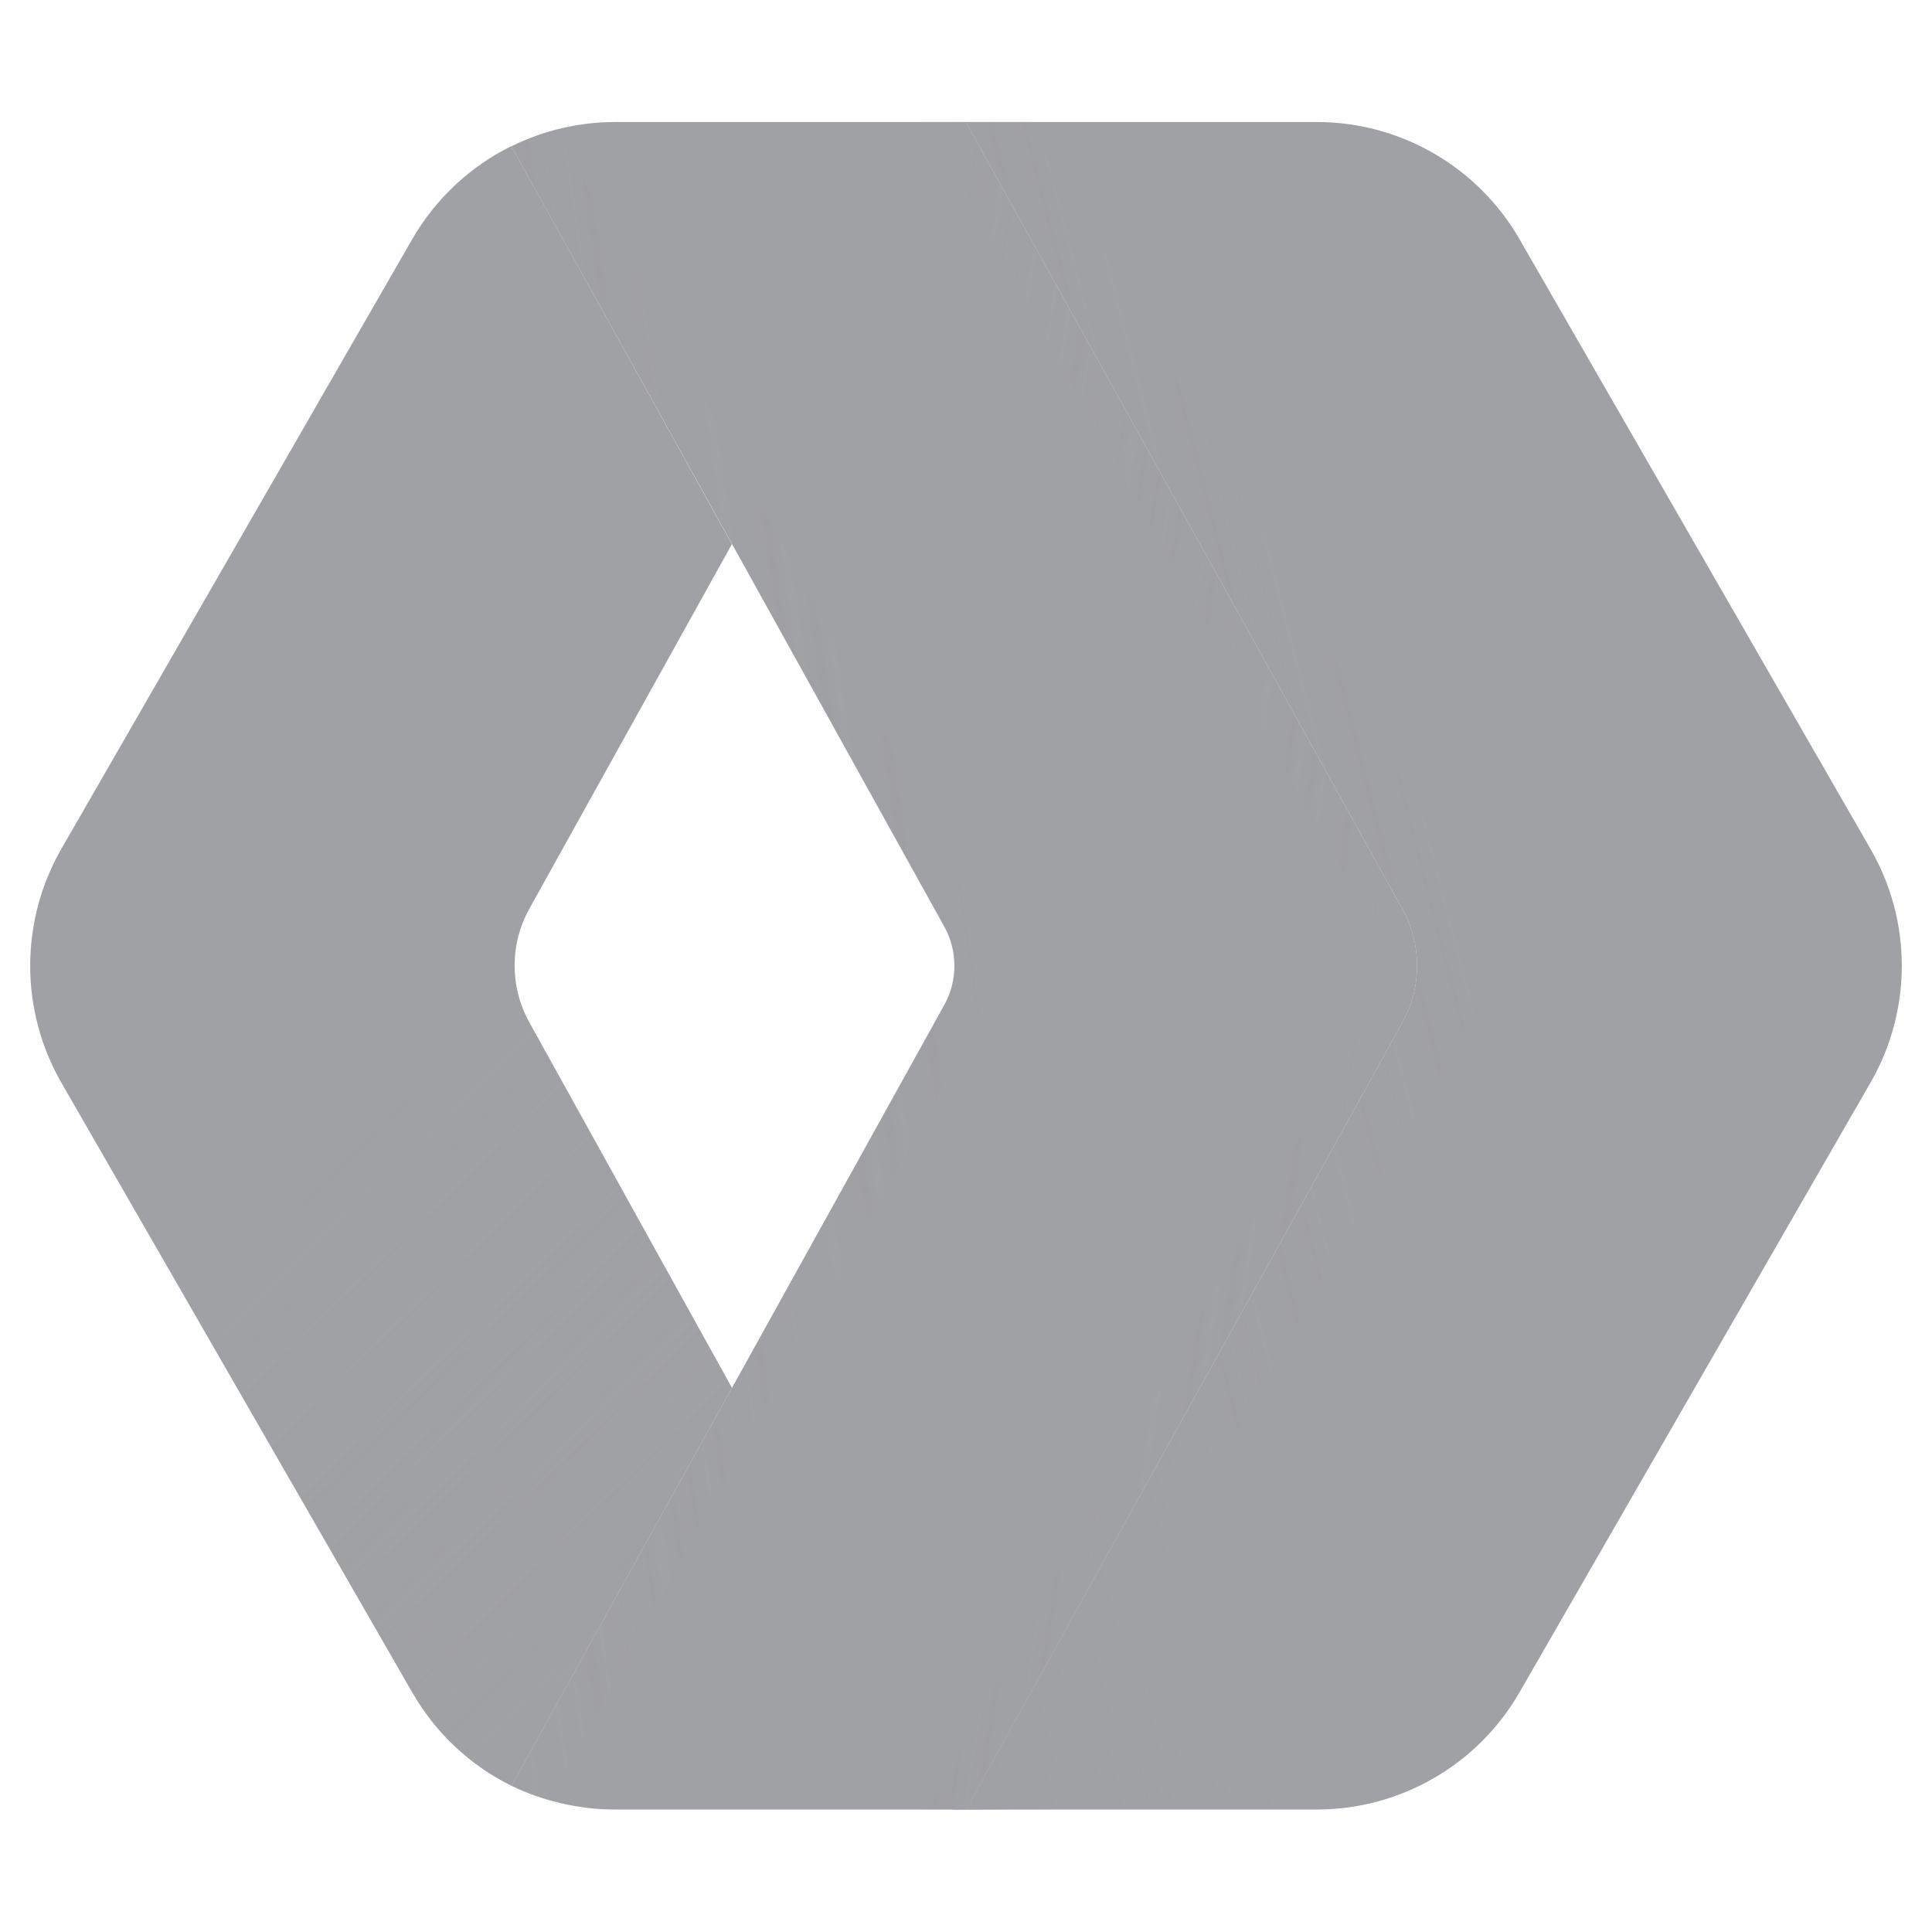
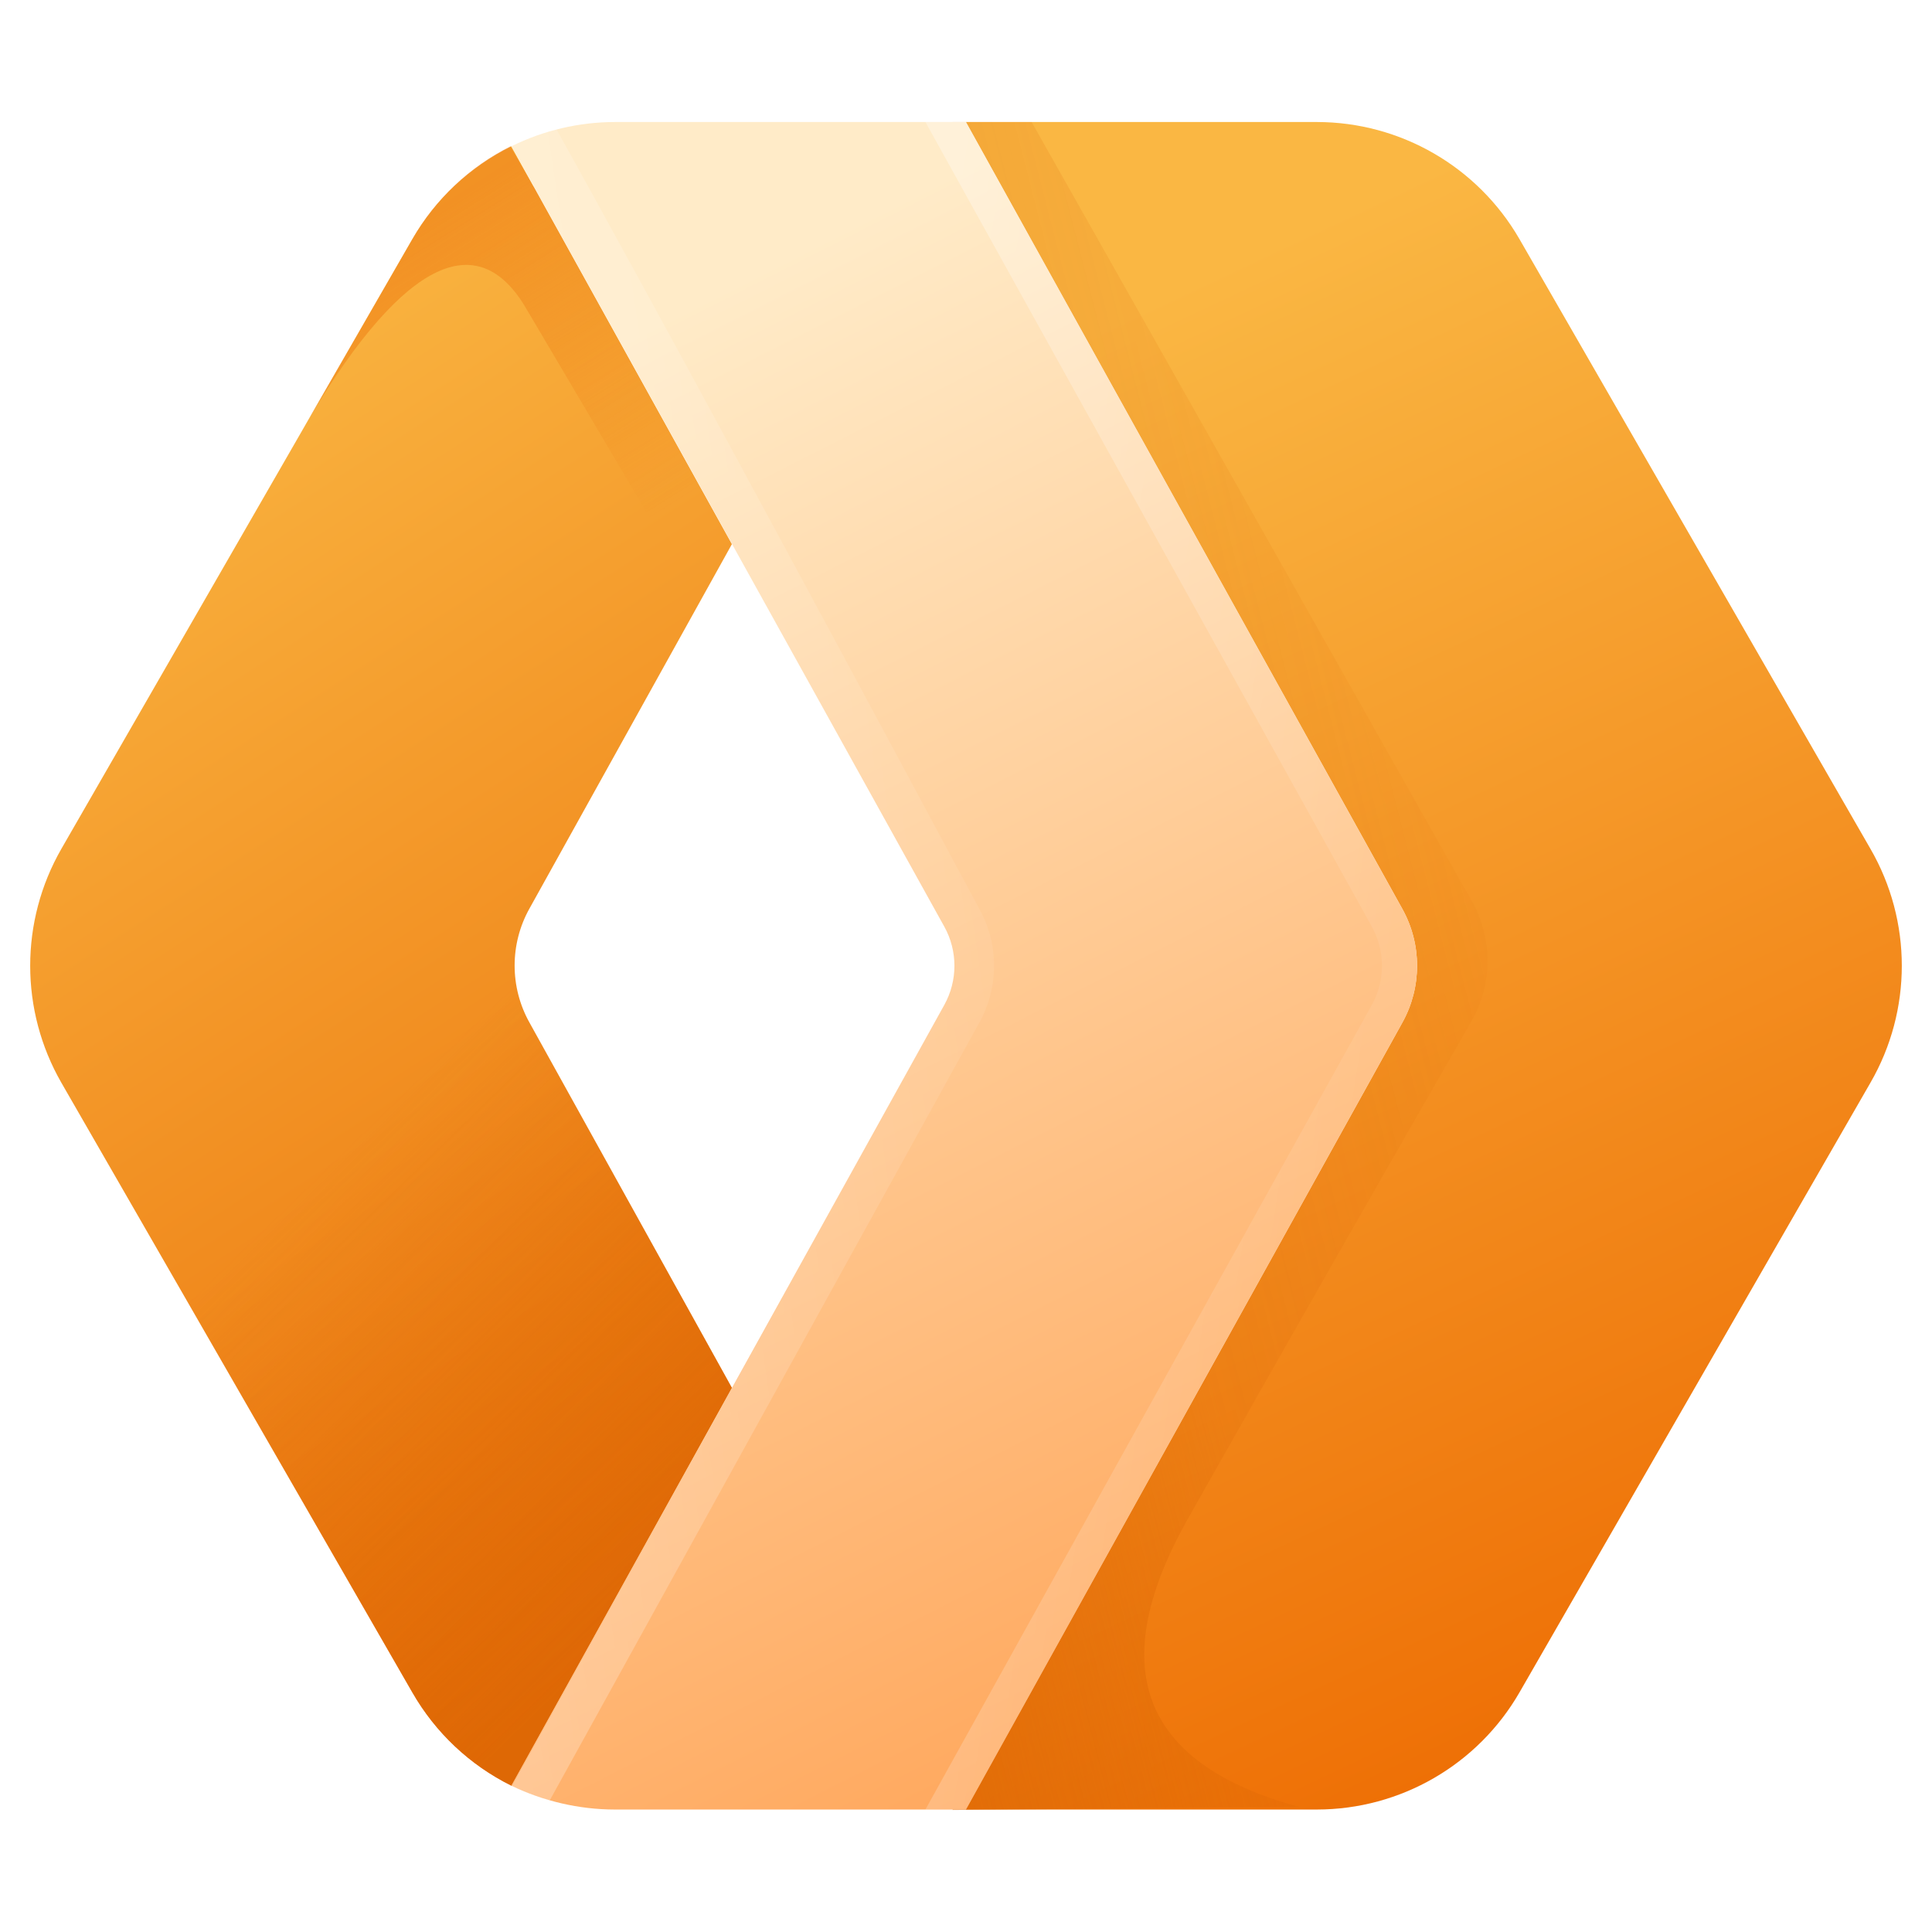
<svg xmlns="http://www.w3.org/2000/svg" viewBox="0 0 128 128">
  <linearGradient id="a" x1="-.556" x2="-.628" y1="128.705" y2="128.977" gradientTransform="matrix(155.9359 0 0 -364.3 119.128 47001.098)" gradientUnits="userSpaceOnUse">
-     <stop offset="0" stop-color="#a0a1a4" />
-     <stop offset="1" stop-color="#a0a1a4" />
+     <stop offset="0" stop-color="#eb6f07" />
+     <stop offset="1" stop-color="#fab743" />
  </linearGradient>
  <path fill="url(#a)" d="M33.882 9.694 48.491 36.05 35.075 60.199a7.75 7.75 0 0 0 0 7.543l13.416 24.209-14.609 26.356a15.501 15.501 0 0 1-6.559-6.172L4.068 71.737a15.563 15.563 0 0 1 0-15.503l23.255-40.398a15.501 15.501 0 0 1 6.559-6.142z" />
  <linearGradient id="b" x1="-.594" x2="-.715" y1="129.358" y2="129.519" gradientTransform="matrix(149.7049 0 0 -194.8 131.59 25305.098)" gradientUnits="userSpaceOnUse">
-     <stop offset="0" stop-color="#a0a1a4" />
-     <stop offset="1" stop-color="#a0a1a4" stop-opacity="0" />
+     <stop offset="0" stop-color="#d96504" />
+     <stop offset="1" stop-color="#d96504" stop-opacity="0" />
  </linearGradient>
  <path fill="url(#b)" d="M35.075 60.229a7.75 7.75 0 0 0 0 7.513l13.416 24.209-14.609 26.356a15.501 15.501 0 0 1-6.559-6.172L4.068 71.737c-1.848-3.19 8.497-7.006 31.007-11.478v-.03z" opacity=".7" />
  <linearGradient id="c" x1="-2.234" x2="-2.109" y1="128.901" y2="128.689" gradientTransform="matrix(95.8 0 0 -101.1 239.4 13048.3)" gradientUnits="userSpaceOnUse">
-     <stop offset="0" stop-color="#a0a1a4" />
-     <stop offset="1" stop-color="#a0a1a4" stop-opacity="0" />
+     <stop offset="0" stop-color="#eb6f07" />
+     <stop offset="1" stop-color="#eb720a" stop-opacity="0" />
  </linearGradient>
  <path fill="url(#c)" d="m35.373 12.347 13.118 23.702-2.176 3.786-11.568-19.587c-3.339-5.456-8.437-2.624-14.818 8.408l.954-1.64 6.44-11.18a15.51 15.51 0 0 1 6.499-6.142l1.521 2.653h.03z" opacity=".5" />
  <linearGradient id="d" x1="-.847" x2="-.919" y1="128.688" y2="128.96" gradientTransform="matrix(207.975 0 0 -375 275.025 48376)" gradientUnits="userSpaceOnUse">
-     <stop offset="0" stop-color="#a0a1a4" />
-     <stop offset="1" stop-color="#a0a1a4" />
+     <stop offset="0" stop-color="#ee6f05" />
+     <stop offset="1" stop-color="#fab743" />
  </linearGradient>
  <path fill="url(#d)" d="m100.665 15.835 23.255 40.398a15.485 15.485 0 0 1 0 15.503l-23.255 40.398a15.504 15.504 0 0 1-13.416 7.752H63.994l28.92-52.145a7.75 7.75 0 0 0 0-7.513L63.994 8.084h23.255a15.502 15.502 0 0 1 13.416 7.751z" />
  <linearGradient id="e" x1="-2.602" x2="-2.229" y1="128.679" y2="128.977" gradientTransform="matrix(118.9101 0 0 -375.1 361.09 48388.902)" gradientUnits="userSpaceOnUse">
-     <stop offset="0" stop-color="#a0a1a4" stop-opacity=".8" />
-     <stop offset=".498" stop-color="#a0a1a4" stop-opacity=".2" />
-     <stop offset="1" stop-color="#a0a1a4" stop-opacity="0" />
+     <stop offset="0" stop-color="#d96504" stop-opacity=".8" />
+     <stop offset=".498" stop-color="#d96504" stop-opacity=".2" />
+     <stop offset="1" stop-color="#d96504" stop-opacity="0" />
  </linearGradient>
  <path fill="url(#e)" d="m86.057 119.708-22.957.208 27.787-52.413a8.053 8.053 0 0 0 0-7.573L63.1 8.084h5.247l29.158 51.608a8.048 8.048 0 0 1-.03 7.99 4670.283 4670.283 0 0 0-18.693 32.796c-5.665 9.957-3.22 16.367 7.275 19.23z" />
  <linearGradient id="f" x1="-.561" x2="-.634" y1="128.688" y2="128.96" gradientTransform="matrix(201.2571 0 0 -375 180.743 48376)" gradientUnits="userSpaceOnUse">
-     <stop offset="0" stop-color="#a0a1a4" />
-     <stop offset="1" stop-color="#a0a1a4" />
+     <stop offset="0" stop-color="#ffa95f" />
+     <stop offset="1" stop-color="#ffebc8" />
  </linearGradient>
  <path fill="url(#f)" d="M40.739 119.886c-2.385 0-4.77-.566-6.857-1.58l28.681-51.727a5.353 5.353 0 0 0 0-5.188L33.882 9.694a15.492 15.492 0 0 1 6.857-1.61h23.255l28.92 52.145a7.75 7.75 0 0 1 0 7.513l-28.92 52.145H40.739z" />
  <linearGradient id="g" x1="-2.816" x2="-2.552" y1="128.861" y2="128.719" gradientTransform="matrix(109.2571 0 0 -375 364.743 48376)" gradientUnits="userSpaceOnUse">
-     <stop offset="0" stop-color="#a0a1a4" stop-opacity=".5" />
-     <stop offset="1" stop-color="#a0a1a4" stop-opacity=".1" />
+     <stop offset="0" stop-color="#fff" stop-opacity=".5" />
+     <stop offset="1" stop-color="#fff" stop-opacity=".1" />
  </linearGradient>
  <path fill="url(#g)" d="M90.886 61.391 61.311 8.084h2.683l28.92 52.145a7.75 7.75 0 0 1 0 7.513l-28.92 52.145h-2.683l29.576-53.308a5.35 5.35 0 0 0-.001-5.188z" opacity=".6" />
  <linearGradient id="h" x1="-2.34" x2="-2.001" y1="128.779" y2="128.952" gradientTransform="matrix(107.2571 0 0 -371.4 274.743 47913.2)" gradientUnits="userSpaceOnUse">
-     <stop offset="0" stop-color="#a0a1a4" stop-opacity=".5" />
-     <stop offset="1" stop-color="#a0a1a4" stop-opacity=".1" />
+     <stop offset="0" stop-color="#fff" stop-opacity=".5" />
+     <stop offset="1" stop-color="#fff" stop-opacity=".1" />
  </linearGradient>
  <path fill="url(#h)" d="M62.563 61.391 33.882 9.694c.894-.477 1.968-.835 2.981-1.133 6.321 11.359 15.652 28.592 28.025 51.668a7.75 7.75 0 0 1 0 7.513L36.416 119.29c-1.014-.298-1.55-.507-2.504-.954l28.622-51.727a5.353 5.353 0 0 0 0-5.188l.029-.03z" opacity=".6" />
</svg>
